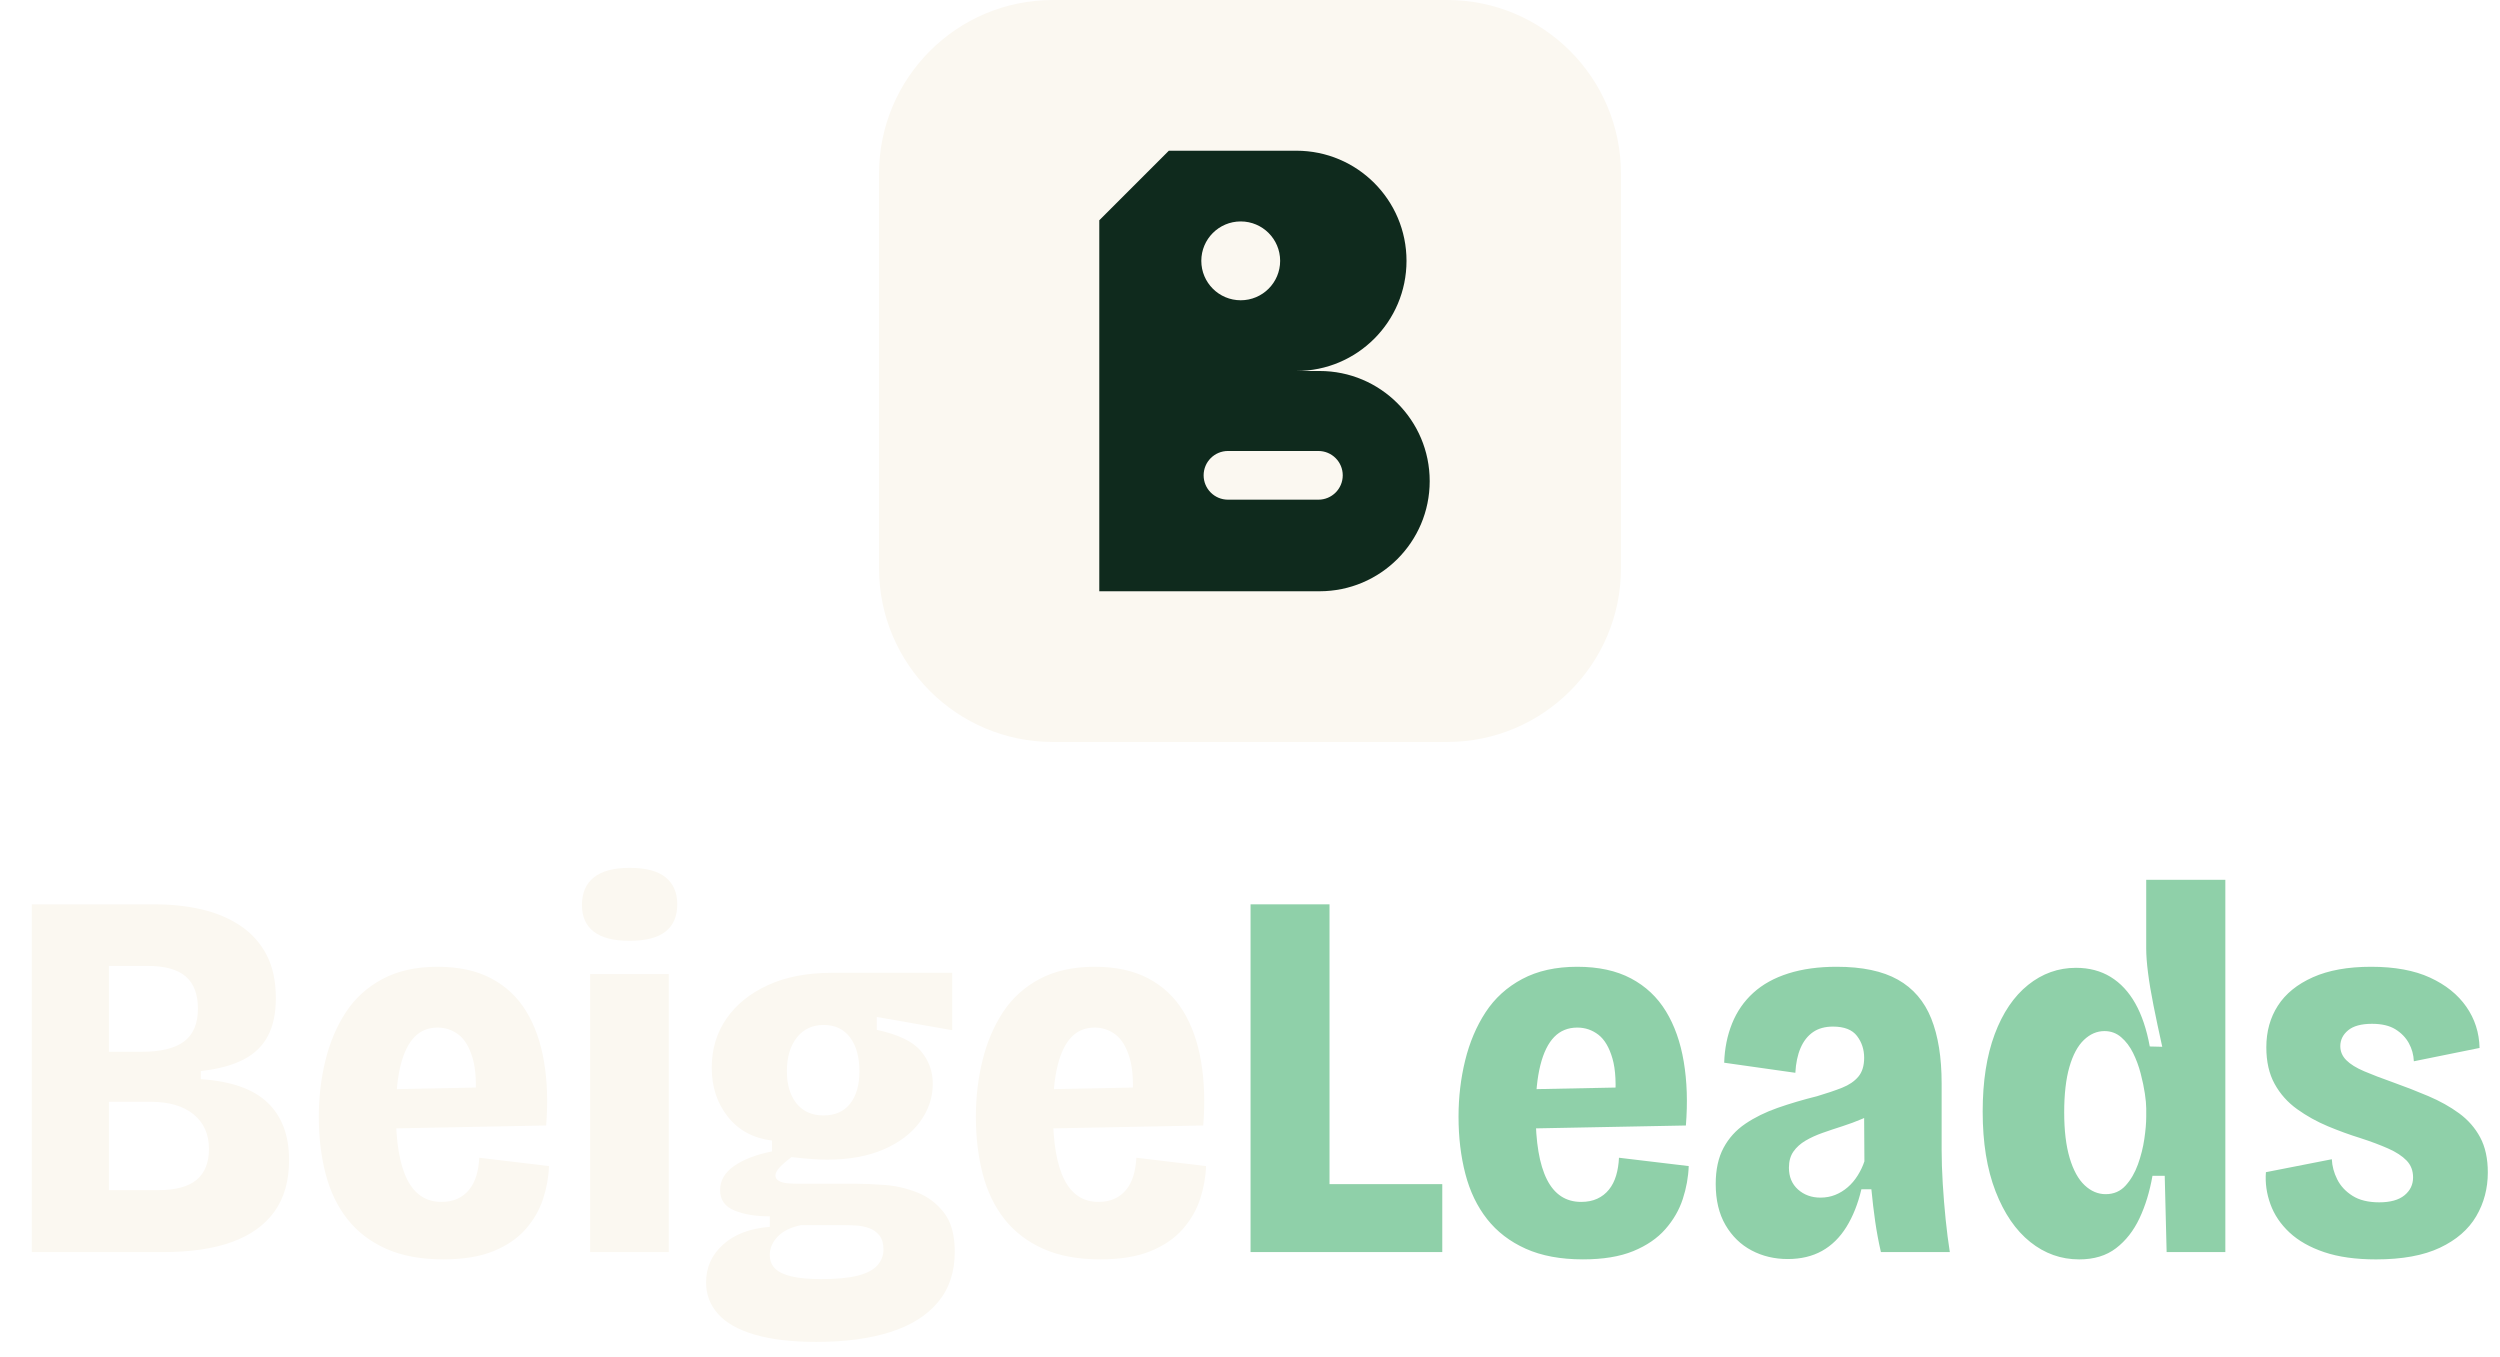
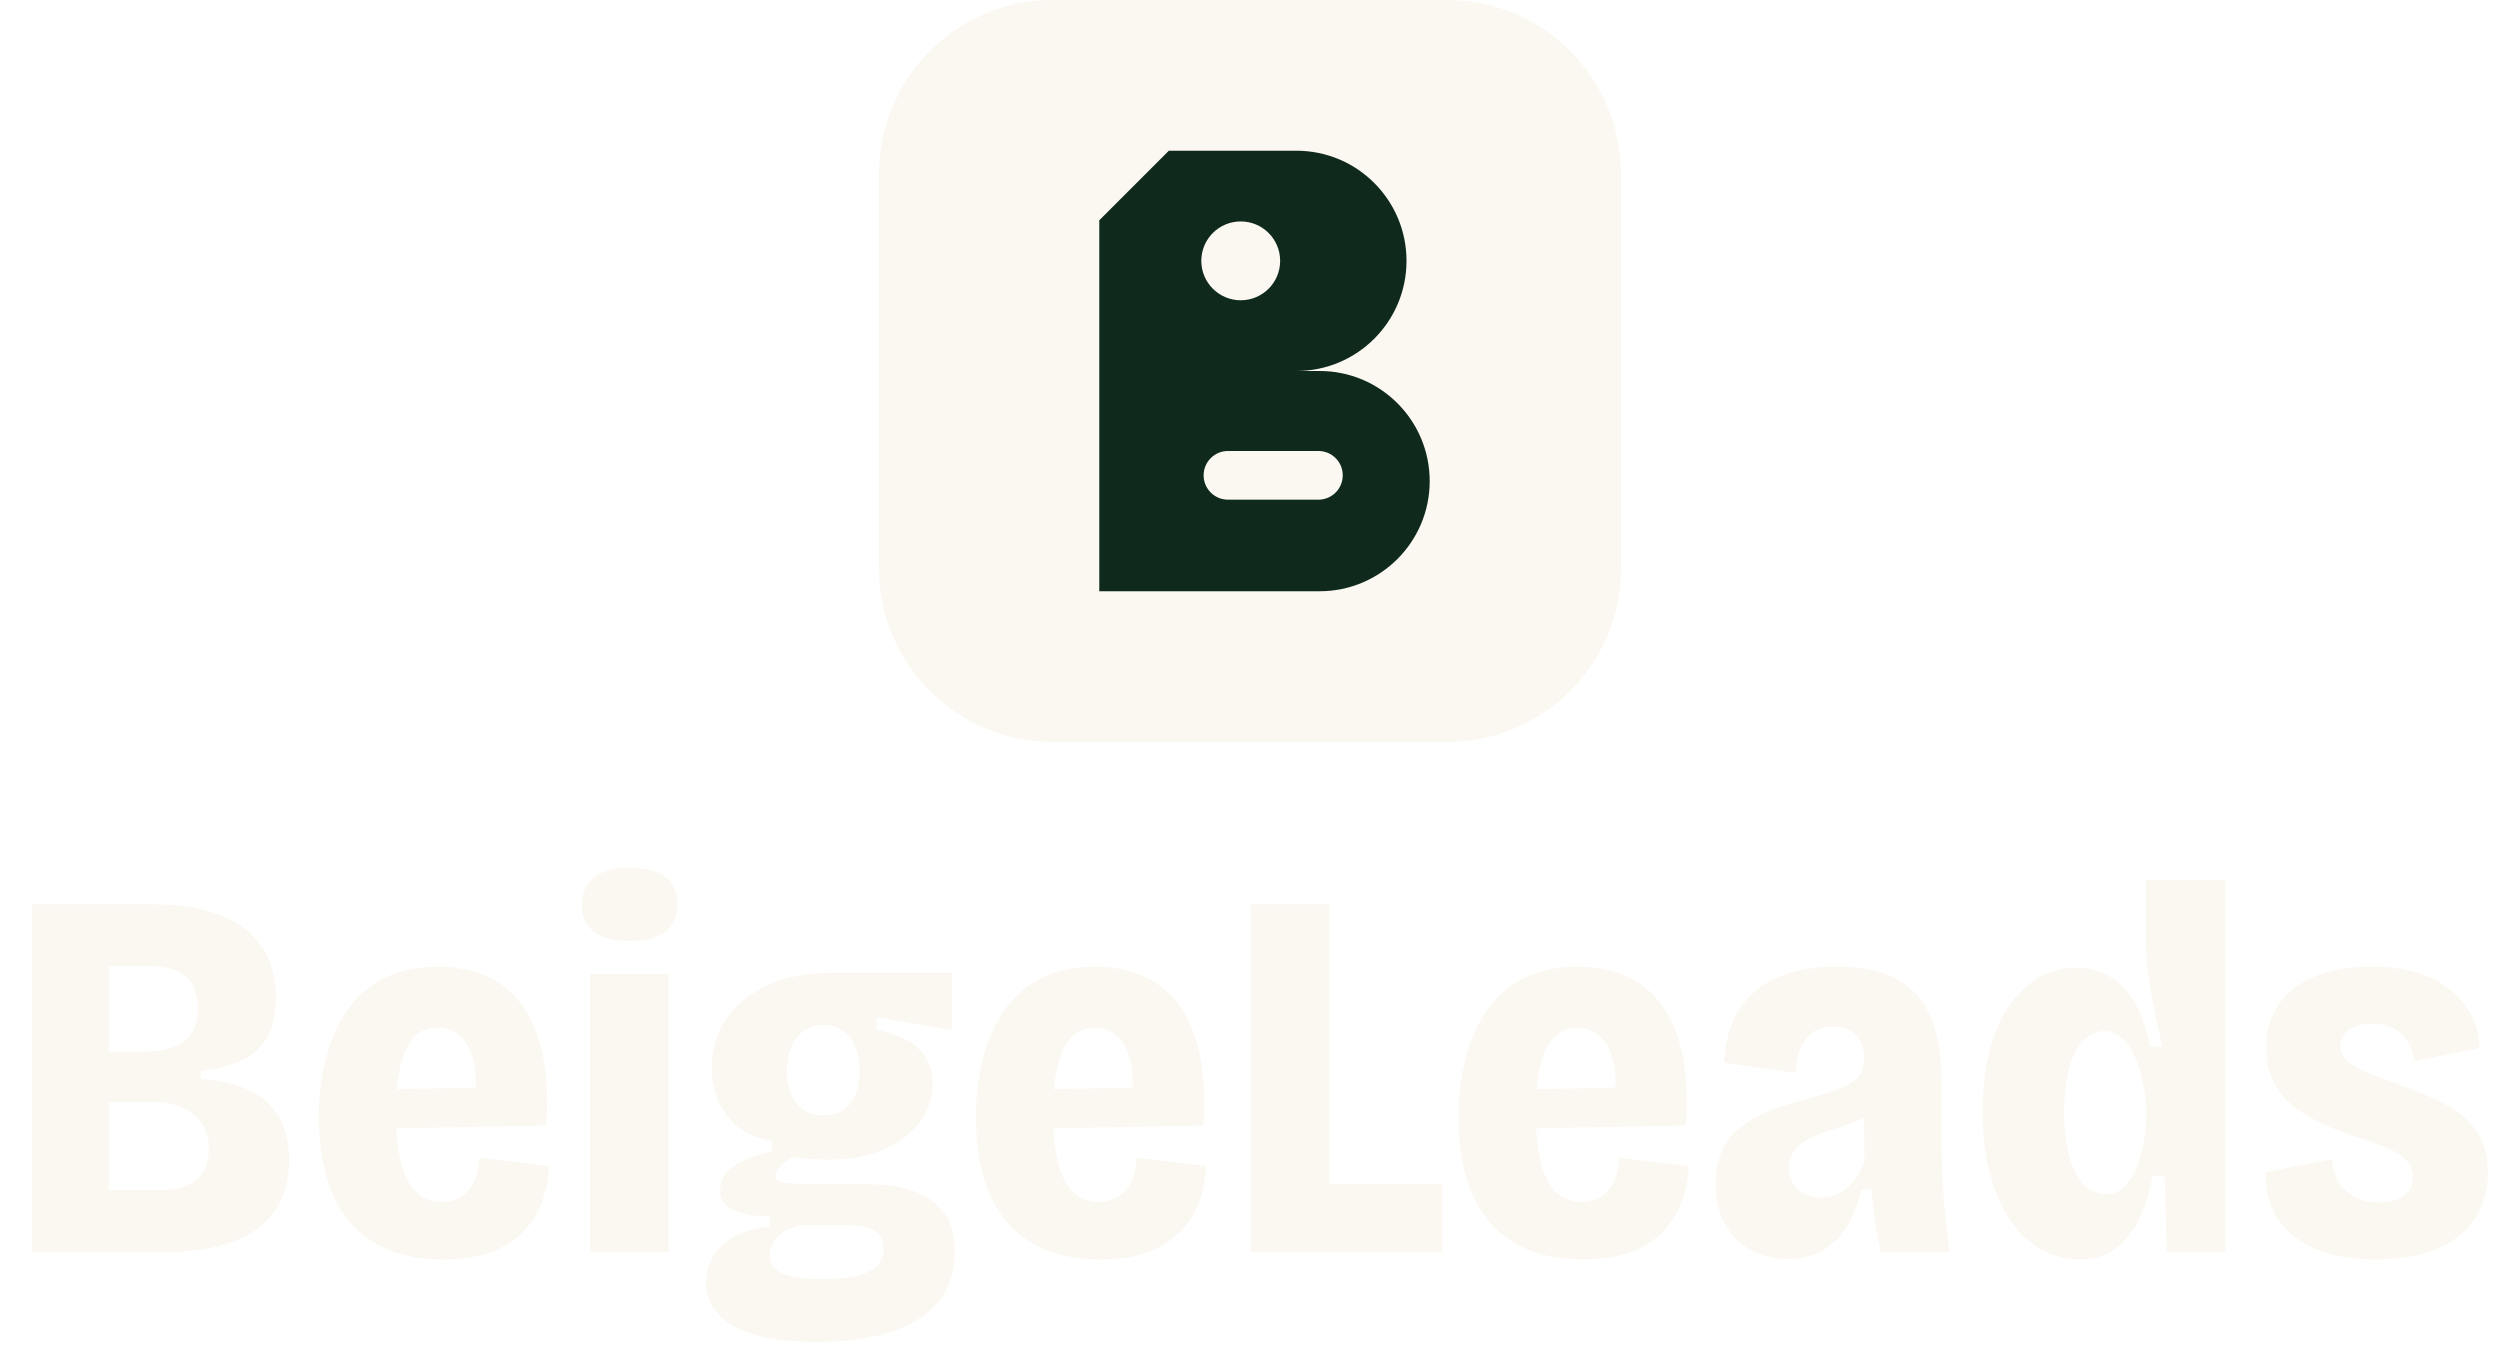
<svg xmlns="http://www.w3.org/2000/svg" viewBox="0 0 215.64 117" width="215.64" height="117" role="img" aria-label="BeigeLeads">
  <g transform="translate(75.82 0)">
    <rect width="64" height="64" rx="15" fill="#fbf8f1" />
    <path fill-rule="evenodd" d="M25 13H36A9.5 9.5 0 0 1 36 32H38A9.5 9.5 0 0 1 38 51H19V19ZM27.8 22.5A3.4 3.4 0 1 0 34.6 22.5A3.4 3.4 0 1 0 27.8 22.5ZM30.1 38.9H37.9A2.1 2.1 0 0 1 40 41.0V41.0A2.1 2.1 0 0 1 37.9 43.1H30.1A2.1 2.1 0 0 1 28 41.0V41.0A2.1 2.1 0 0 1 30.1 38.9Z" fill="#0f2a1d" />
  </g>
  <g transform="translate(0.0 108) scale(0.04545)">
    <path d="M60.341 0.0V-660.0H292.861Q340.967 -660.0 382.579 -650.377Q424.191 -640.755 456.066 -619.492Q487.941 -598.229 505.731 -564.412Q523.522 -530.594 523.522 -481.65Q523.522 -439.176 508.563 -410.465Q493.605 -381.754 462.263 -365.47Q430.922 -349.187 381.178 -343.579V-328.136Q467.197 -322.491 507.909 -283.561Q548.621 -244.632 548.621 -174.669Q548.621 -115.76 521.031 -77.139Q493.442 -38.517 440.567 -19.259Q387.692 0.0 309.748 0.0ZM206.681 -117.582H300.631Q349.59 -117.582 373.084 -137.12Q396.579 -156.657 396.579 -195.91Q396.579 -237.453 367.458 -261.34Q338.337 -285.226 285.61 -285.226H206.681ZM206.681 -380.075H267.741Q323.663 -380.075 349.65 -399.933Q375.638 -419.792 375.638 -462.136Q375.638 -502.925 352.55 -523.007Q329.463 -543.09 280.282 -543.09H206.681ZM841.085 13.824Q777.642 13.824 732.639 -6.357Q687.637 -26.539 659.283 -62.568Q630.93 -98.597 617.981 -148.431Q605.032 -198.264 605.032 -256.971Q605.032 -312.432 617.623 -363.76Q630.215 -415.088 656.358 -455.121Q682.501 -495.155 726.003 -518.319Q769.506 -541.483 830.394 -541.483Q890.592 -541.483 932.324 -519.375Q974.056 -497.267 998.602 -457.05Q1023.149 -416.834 1032.474 -361.313Q1041.799 -305.792 1036.511 -240.245L714.742 -234.088V-308.507L932.024 -312.829L901.433 -280.773Q906.313 -335.605 897.191 -367.261Q888.07 -398.917 870.477 -412.493Q852.884 -426.068 830.445 -426.068Q804.04 -426.068 786.715 -408.339Q769.39 -390.61 760.369 -354.862Q751.348 -319.115 751.348 -264.592Q751.348 -180.27 772.789 -137.751Q794.229 -95.233 837.767 -95.233Q855.188 -95.233 868.303 -101.282Q881.417 -107.331 890.473 -118.541Q899.529 -129.75 904.115 -145.259Q908.702 -160.768 909.531 -179.048L1041.887 -163.238Q1040.813 -132.022 1030.639 -100.823Q1020.466 -69.624 997.566 -43.524Q974.666 -17.424 936.537 -1.8Q898.408 13.824 841.085 13.824ZM1120.005 0.0V-527.616H1269.228V0.0ZM1194.922 -590.714Q1149.345 -590.714 1126.878 -608.109Q1104.41 -625.504 1104.41 -658.688Q1104.41 -693.167 1127.16 -711.189Q1149.909 -729.211 1194.938 -729.211Q1240.977 -729.211 1263.15 -711.218Q1285.324 -693.226 1285.324 -660.285Q1285.324 -625.504 1262.818 -608.109Q1240.313 -590.714 1194.922 -590.714ZM1549.231 170.474Q1479.325 170.474 1432.292 156.669Q1385.258 142.864 1362.634 117.305Q1340.01 91.746 1340.01 57.525Q1340.01 14.64 1372.54 -14.491Q1405.069 -43.621 1460.975 -47.88V-67.869Q1421.768 -67.674 1394.189 -78.768Q1366.61 -89.861 1366.61 -117.626Q1366.61 -144.853 1393.213 -163.43Q1419.815 -182.008 1465.151 -191.074V-211.661Q1411.732 -218.309 1381.24 -256.945Q1350.748 -295.581 1350.748 -349.821Q1350.748 -402.544 1378.545 -442.872Q1406.341 -483.2 1457.312 -506.596Q1508.282 -529.992 1578.458 -529.992H1807.09V-421.114L1664.016 -446.239V-421.725Q1724.272 -408.959 1747.269 -381.966Q1770.266 -354.972 1770.266 -319.599Q1770.266 -280.314 1745.986 -247.252Q1721.706 -214.189 1676.81 -194.79Q1631.914 -175.392 1569.498 -175.392Q1558.706 -175.392 1542.829 -176.425Q1526.951 -177.458 1502.103 -180.263Q1486.232 -168.234 1478.93 -159.944Q1471.629 -151.653 1471.629 -145.325Q1471.629 -139.029 1478.025 -135.223Q1484.421 -131.416 1494.919 -130.544Q1505.418 -129.672 1516.748 -129.672H1626.994Q1647.591 -129.672 1678.654 -127.423Q1709.717 -125.174 1740.054 -113.432Q1770.391 -101.691 1791.189 -75.247Q1811.986 -48.803 1811.986 -0.675Q1811.986 56.706 1780.259 94.872Q1748.532 133.037 1689.723 151.756Q1630.914 170.474 1549.231 170.474ZM1558.746 51.281Q1602.569 51.281 1628.389 44.557Q1654.209 37.834 1665.446 24.791Q1676.683 11.749 1676.683 -4.894Q1676.683 -21.859 1668.986 -31.543Q1661.289 -41.227 1649.453 -45.427Q1637.617 -49.627 1625.549 -50.361Q1613.481 -51.096 1605.052 -51.096H1520.242Q1491.477 -45.392 1476.189 -29.642Q1460.902 -13.891 1460.902 5.383Q1460.902 21.092 1470.873 31.127Q1480.845 41.161 1502.406 46.221Q1523.967 51.281 1558.746 51.281ZM1562.933 -259.36Q1595.815 -259.36 1613.41 -281.679Q1631.006 -303.997 1631.006 -343.002Q1631.006 -383.77 1613.23 -407.398Q1595.455 -431.026 1563.149 -431.026Q1531.005 -431.026 1512.187 -407.083Q1493.368 -383.141 1493.368 -343.146Q1493.368 -317.664 1501.726 -298.679Q1510.083 -279.693 1525.517 -269.527Q1540.952 -259.36 1562.933 -259.36ZM2088.085 13.824Q2024.642 13.824 1979.639 -6.357Q1934.637 -26.539 1906.283 -62.568Q1877.93 -98.597 1864.981 -148.431Q1852.032 -198.264 1852.032 -256.971Q1852.032 -312.432 1864.623 -363.76Q1877.215 -415.088 1903.358 -455.121Q1929.501 -495.155 1973.003 -518.319Q2016.506 -541.483 2077.394 -541.483Q2137.592 -541.483 2179.324 -519.375Q2221.056 -497.267 2245.602 -457.05Q2270.149 -416.834 2279.474 -361.313Q2288.799 -305.792 2283.511 -240.245L1961.742 -234.088V-308.507L2179.024 -312.829L2148.433 -280.773Q2153.313 -335.605 2144.191 -367.261Q2135.07 -398.917 2117.477 -412.493Q2099.884 -426.068 2077.445 -426.068Q2051.04 -426.068 2033.715 -408.339Q2016.39 -390.61 2007.369 -354.862Q1998.348 -319.115 1998.348 -264.592Q1998.348 -180.27 2019.789 -137.751Q2041.229 -95.233 2084.767 -95.233Q2102.188 -95.233 2115.303 -101.282Q2128.417 -107.331 2137.473 -118.541Q2146.529 -129.75 2151.115 -145.259Q2155.702 -160.768 2156.531 -179.048L2288.887 -163.238Q2287.813 -132.022 2277.639 -100.823Q2267.466 -69.624 2244.566 -43.524Q2221.666 -17.424 2183.537 -1.8Q2145.408 13.824 2088.085 13.824Z" fill="#fbf8f1" />
-     <path d="M2373.341 0.0V-660.0H2523.185V0.0ZM2403.218 0.0V-128.98H2737.175V0.0ZM3004.085 13.824Q2940.642 13.824 2895.639 -6.357Q2850.637 -26.539 2822.283 -62.568Q2793.93 -98.597 2780.981 -148.431Q2768.032 -198.264 2768.032 -256.971Q2768.032 -312.432 2780.623 -363.76Q2793.215 -415.088 2819.358 -455.121Q2845.501 -495.155 2889.003 -518.319Q2932.506 -541.483 2993.394 -541.483Q3053.592 -541.483 3095.324 -519.375Q3137.056 -497.267 3161.602 -457.05Q3186.149 -416.834 3195.474 -361.313Q3204.799 -305.792 3199.511 -240.245L2877.742 -234.088V-308.507L3095.024 -312.829L3064.433 -280.773Q3069.313 -335.605 3060.191 -367.261Q3051.07 -398.917 3033.477 -412.493Q3015.884 -426.068 2993.445 -426.068Q2967.04 -426.068 2949.715 -408.339Q2932.39 -390.61 2923.369 -354.862Q2914.348 -319.115 2914.348 -264.592Q2914.348 -180.27 2935.789 -137.751Q2957.229 -95.233 3000.767 -95.233Q3018.188 -95.233 3031.303 -101.282Q3044.417 -107.331 3053.473 -118.541Q3062.529 -129.75 3067.115 -145.259Q3071.702 -160.768 3072.531 -179.048L3204.887 -163.238Q3203.813 -132.022 3193.639 -100.823Q3183.466 -69.624 3160.566 -43.524Q3137.666 -17.424 3099.537 -1.8Q3061.408 13.824 3004.085 13.824ZM3392.799 13.184Q3355.119 13.184 3324.234 -3.137Q3293.349 -19.459 3274.73 -51.271Q3256.111 -83.083 3256.111 -129.424Q3256.111 -169.997 3270.959 -197.785Q3285.808 -225.573 3312.429 -243.584Q3339.05 -261.595 3373.766 -273.742Q3408.482 -285.89 3448.51 -295.848Q3476.366 -304.133 3496.041 -311.942Q3515.716 -319.752 3526.776 -332.872Q3537.836 -345.992 3537.836 -368.744Q3537.836 -392.383 3524.253 -410.171Q3510.671 -427.959 3478.671 -427.959Q3455.914 -427.959 3440.757 -417.447Q3425.6 -406.935 3417.159 -387.362Q3408.718 -367.789 3407.252 -340.261L3272.184 -359.399Q3273.49 -399.903 3287.188 -433.892Q3300.887 -467.88 3327.48 -492.061Q3354.074 -516.243 3394.064 -528.863Q3434.055 -541.483 3485.61 -541.483Q3558.322 -541.483 3601.881 -516.989Q3645.44 -492.496 3665.16 -443.252Q3684.88 -394.008 3684.88 -320.021V-194.044Q3684.88 -164.613 3686.977 -130.075Q3689.074 -95.538 3692.504 -61.864Q3695.933 -28.189 3700.421 0.0H3569.639Q3562.846 -29.627 3558.736 -58.403Q3554.625 -87.178 3551.54 -119.253H3532.609Q3522.809 -77.778 3504.144 -47.693Q3485.479 -17.608 3457.847 -2.212Q3430.215 13.184 3392.799 13.184ZM3454.928 -103.364Q3470.019 -103.364 3482.914 -108.544Q3495.81 -113.724 3506.635 -123.054Q3517.46 -132.385 3525.639 -145.503Q3533.817 -158.621 3538.313 -172.194L3537.641 -280.293L3567.878 -272.903Q3553.198 -260.973 3534.546 -253.007Q3515.895 -245.042 3496.596 -238.885Q3477.298 -232.728 3459.165 -226.345Q3441.032 -219.962 3426.621 -211.498Q3412.211 -203.034 3403.638 -190.825Q3395.065 -178.616 3395.065 -160.086Q3395.065 -134.214 3412.315 -118.789Q3429.566 -103.364 3454.928 -103.364ZM3945.938 13.867Q3894.335 13.867 3853.007 -19.191Q3811.68 -52.248 3787.225 -115.255Q3762.77 -178.261 3762.77 -266.552Q3762.77 -352.667 3785.649 -413.64Q3808.528 -474.614 3848.982 -507.051Q3889.437 -539.488 3939.836 -539.488Q3977.313 -539.488 4005.544 -522.226Q4033.774 -504.963 4052.372 -471.99Q4070.969 -439.016 4079.881 -390.227L4103.55 -389.63Q4093.873 -433.342 4086.909 -468.315Q4079.945 -503.289 4076.533 -530.317Q4073.121 -557.345 4073.121 -575.825V-706.504H4223.301V-261.659V0.0H4111.874L4108.26 -144.819H4085.001Q4077.135 -99.622 4060.339 -64.098Q4043.543 -28.574 4015.856 -7.353Q3988.17 13.867 3945.938 13.867ZM3996.195 -109.916Q4019.133 -109.916 4033.942 -126.172Q4048.751 -142.428 4057.352 -166.228Q4065.953 -190.028 4069.558 -214.669Q4073.163 -239.31 4073.163 -256.672V-272.923Q4073.163 -283.437 4070.562 -300.955Q4067.961 -318.474 4062.558 -339.179Q4057.156 -359.884 4048.141 -378.031Q4039.127 -396.178 4025.583 -407.802Q4012.04 -419.426 3993.989 -419.426Q3972.419 -419.426 3954.833 -402.549Q3937.246 -385.671 3927.36 -351.328Q3917.473 -316.984 3917.473 -265.219Q3917.473 -213.344 3927.838 -178.603Q3938.203 -143.862 3956.227 -126.889Q3974.251 -109.916 3996.195 -109.916ZM4509.293 13.867Q4451.594 13.867 4410.967 0.135Q4370.34 -13.597 4345.086 -37.158Q4319.831 -60.718 4308.879 -90.875Q4297.928 -121.032 4300.304 -151.646L4425.377 -176.205Q4426.22 -156.881 4435.616 -138.053Q4445.011 -119.225 4464.582 -106.83Q4484.152 -94.435 4515.383 -94.435Q4547.009 -94.435 4563.298 -107.793Q4579.587 -121.15 4579.587 -141.752Q4579.587 -161.019 4567.206 -173.807Q4554.825 -186.595 4532.304 -196.577Q4509.782 -206.56 4479.204 -216.467Q4448.823 -225.875 4417.687 -238.901Q4386.551 -251.928 4359.598 -271.231Q4332.645 -290.533 4316.861 -319.152Q4301.077 -347.771 4301.077 -388.6Q4301.077 -433.603 4323.027 -467.681Q4344.978 -501.76 4389.502 -521.621Q4434.026 -541.483 4499.943 -541.483Q4567.024 -541.483 4611.724 -520.921Q4656.424 -500.36 4680.614 -465.656Q4704.805 -430.952 4705.754 -387.411L4581.07 -362.139Q4580.267 -380.669 4571.546 -396.546Q4562.825 -412.423 4546.055 -422.823Q4529.285 -433.223 4501.69 -433.223Q4471.123 -433.223 4456.306 -420.893Q4441.489 -408.562 4441.489 -390.808Q4441.489 -375.619 4452.869 -364.202Q4464.249 -352.785 4486.552 -343.259Q4508.856 -333.734 4540.917 -322.382Q4575.864 -309.902 4608.638 -295.979Q4641.413 -282.056 4666.908 -263.41Q4692.402 -244.763 4706.917 -217.743Q4721.432 -190.723 4721.432 -151.158Q4721.432 -105.526 4699.422 -68.002Q4677.413 -30.478 4630.596 -8.305Q4583.778 13.867 4509.293 13.867Z" fill="#8fd0a9" />
+     <path d="M2373.341 0.0V-660.0H2523.185V0.0ZM2403.218 0.0V-128.98H2737.175V0.0ZM3004.085 13.824Q2940.642 13.824 2895.639 -6.357Q2850.637 -26.539 2822.283 -62.568Q2793.93 -98.597 2780.981 -148.431Q2768.032 -198.264 2768.032 -256.971Q2768.032 -312.432 2780.623 -363.76Q2793.215 -415.088 2819.358 -455.121Q2845.501 -495.155 2889.003 -518.319Q2932.506 -541.483 2993.394 -541.483Q3053.592 -541.483 3095.324 -519.375Q3137.056 -497.267 3161.602 -457.05Q3186.149 -416.834 3195.474 -361.313Q3204.799 -305.792 3199.511 -240.245L2877.742 -234.088V-308.507L3095.024 -312.829L3064.433 -280.773Q3069.313 -335.605 3060.191 -367.261Q3051.07 -398.917 3033.477 -412.493Q3015.884 -426.068 2993.445 -426.068Q2967.04 -426.068 2949.715 -408.339Q2932.39 -390.61 2923.369 -354.862Q2914.348 -319.115 2914.348 -264.592Q2914.348 -180.27 2935.789 -137.751Q2957.229 -95.233 3000.767 -95.233Q3018.188 -95.233 3031.303 -101.282Q3044.417 -107.331 3053.473 -118.541Q3062.529 -129.75 3067.115 -145.259Q3071.702 -160.768 3072.531 -179.048L3204.887 -163.238Q3203.813 -132.022 3193.639 -100.823Q3183.466 -69.624 3160.566 -43.524Q3137.666 -17.424 3099.537 -1.8Q3061.408 13.824 3004.085 13.824ZM3392.799 13.184Q3355.119 13.184 3324.234 -3.137Q3293.349 -19.459 3274.73 -51.271Q3256.111 -83.083 3256.111 -129.424Q3256.111 -169.997 3270.959 -197.785Q3285.808 -225.573 3312.429 -243.584Q3339.05 -261.595 3373.766 -273.742Q3408.482 -285.89 3448.51 -295.848Q3476.366 -304.133 3496.041 -311.942Q3515.716 -319.752 3526.776 -332.872Q3537.836 -345.992 3537.836 -368.744Q3537.836 -392.383 3524.253 -410.171Q3510.671 -427.959 3478.671 -427.959Q3455.914 -427.959 3440.757 -417.447Q3425.6 -406.935 3417.159 -387.362Q3408.718 -367.789 3407.252 -340.261L3272.184 -359.399Q3273.49 -399.903 3287.188 -433.892Q3300.887 -467.88 3327.48 -492.061Q3354.074 -516.243 3394.064 -528.863Q3434.055 -541.483 3485.61 -541.483Q3558.322 -541.483 3601.881 -516.989Q3645.44 -492.496 3665.16 -443.252Q3684.88 -394.008 3684.88 -320.021V-194.044Q3684.88 -164.613 3686.977 -130.075Q3689.074 -95.538 3692.504 -61.864Q3695.933 -28.189 3700.421 0.0H3569.639Q3562.846 -29.627 3558.736 -58.403Q3554.625 -87.178 3551.54 -119.253H3532.609Q3522.809 -77.778 3504.144 -47.693Q3485.479 -17.608 3457.847 -2.212Q3430.215 13.184 3392.799 13.184ZM3454.928 -103.364Q3470.019 -103.364 3482.914 -108.544Q3495.81 -113.724 3506.635 -123.054Q3517.46 -132.385 3525.639 -145.503Q3533.817 -158.621 3538.313 -172.194L3537.641 -280.293L3567.878 -272.903Q3553.198 -260.973 3534.546 -253.007Q3515.895 -245.042 3496.596 -238.885Q3477.298 -232.728 3459.165 -226.345Q3441.032 -219.962 3426.621 -211.498Q3412.211 -203.034 3403.638 -190.825Q3395.065 -178.616 3395.065 -160.086Q3395.065 -134.214 3412.315 -118.789Q3429.566 -103.364 3454.928 -103.364ZM3945.938 13.867Q3894.335 13.867 3853.007 -19.191Q3811.68 -52.248 3787.225 -115.255Q3762.77 -178.261 3762.77 -266.552Q3762.77 -352.667 3785.649 -413.64Q3808.528 -474.614 3848.982 -507.051Q3889.437 -539.488 3939.836 -539.488Q3977.313 -539.488 4005.544 -522.226Q4033.774 -504.963 4052.372 -471.99Q4070.969 -439.016 4079.881 -390.227L4103.55 -389.63Q4093.873 -433.342 4086.909 -468.315Q4079.945 -503.289 4076.533 -530.317Q4073.121 -557.345 4073.121 -575.825V-706.504H4223.301V-261.659V0.0H4111.874L4108.26 -144.819H4085.001Q4077.135 -99.622 4060.339 -64.098Q4043.543 -28.574 4015.856 -7.353Q3988.17 13.867 3945.938 13.867ZM3996.195 -109.916Q4019.133 -109.916 4033.942 -126.172Q4048.751 -142.428 4057.352 -166.228Q4065.953 -190.028 4069.558 -214.669Q4073.163 -239.31 4073.163 -256.672V-272.923Q4073.163 -283.437 4070.562 -300.955Q4067.961 -318.474 4062.558 -339.179Q4057.156 -359.884 4048.141 -378.031Q4039.127 -396.178 4025.583 -407.802Q4012.04 -419.426 3993.989 -419.426Q3972.419 -419.426 3954.833 -402.549Q3937.246 -385.671 3927.36 -351.328Q3917.473 -316.984 3917.473 -265.219Q3917.473 -213.344 3927.838 -178.603Q3938.203 -143.862 3956.227 -126.889Q3974.251 -109.916 3996.195 -109.916ZM4509.293 13.867Q4451.594 13.867 4410.967 0.135Q4370.34 -13.597 4345.086 -37.158Q4319.831 -60.718 4308.879 -90.875Q4297.928 -121.032 4300.304 -151.646L4425.377 -176.205Q4426.22 -156.881 4435.616 -138.053Q4445.011 -119.225 4464.582 -106.83Q4484.152 -94.435 4515.383 -94.435Q4547.009 -94.435 4563.298 -107.793Q4579.587 -121.15 4579.587 -141.752Q4579.587 -161.019 4567.206 -173.807Q4554.825 -186.595 4532.304 -196.577Q4509.782 -206.56 4479.204 -216.467Q4448.823 -225.875 4417.687 -238.901Q4386.551 -251.928 4359.598 -271.231Q4332.645 -290.533 4316.861 -319.152Q4301.077 -347.771 4301.077 -388.6Q4301.077 -433.603 4323.027 -467.681Q4344.978 -501.76 4389.502 -521.621Q4434.026 -541.483 4499.943 -541.483Q4567.024 -541.483 4611.724 -520.921Q4656.424 -500.36 4680.614 -465.656Q4704.805 -430.952 4705.754 -387.411L4581.07 -362.139Q4580.267 -380.669 4571.546 -396.546Q4562.825 -412.423 4546.055 -422.823Q4529.285 -433.223 4501.69 -433.223Q4471.123 -433.223 4456.306 -420.893Q4441.489 -408.562 4441.489 -390.808Q4441.489 -375.619 4452.869 -364.202Q4464.249 -352.785 4486.552 -343.259Q4508.856 -333.734 4540.917 -322.382Q4575.864 -309.902 4608.638 -295.979Q4641.413 -282.056 4666.908 -263.41Q4692.402 -244.763 4706.917 -217.743Q4721.432 -190.723 4721.432 -151.158Q4721.432 -105.526 4699.422 -68.002Q4677.413 -30.478 4630.596 -8.305Q4583.778 13.867 4509.293 13.867Z" fill="#fbf8f1" />
  </g>
</svg>
